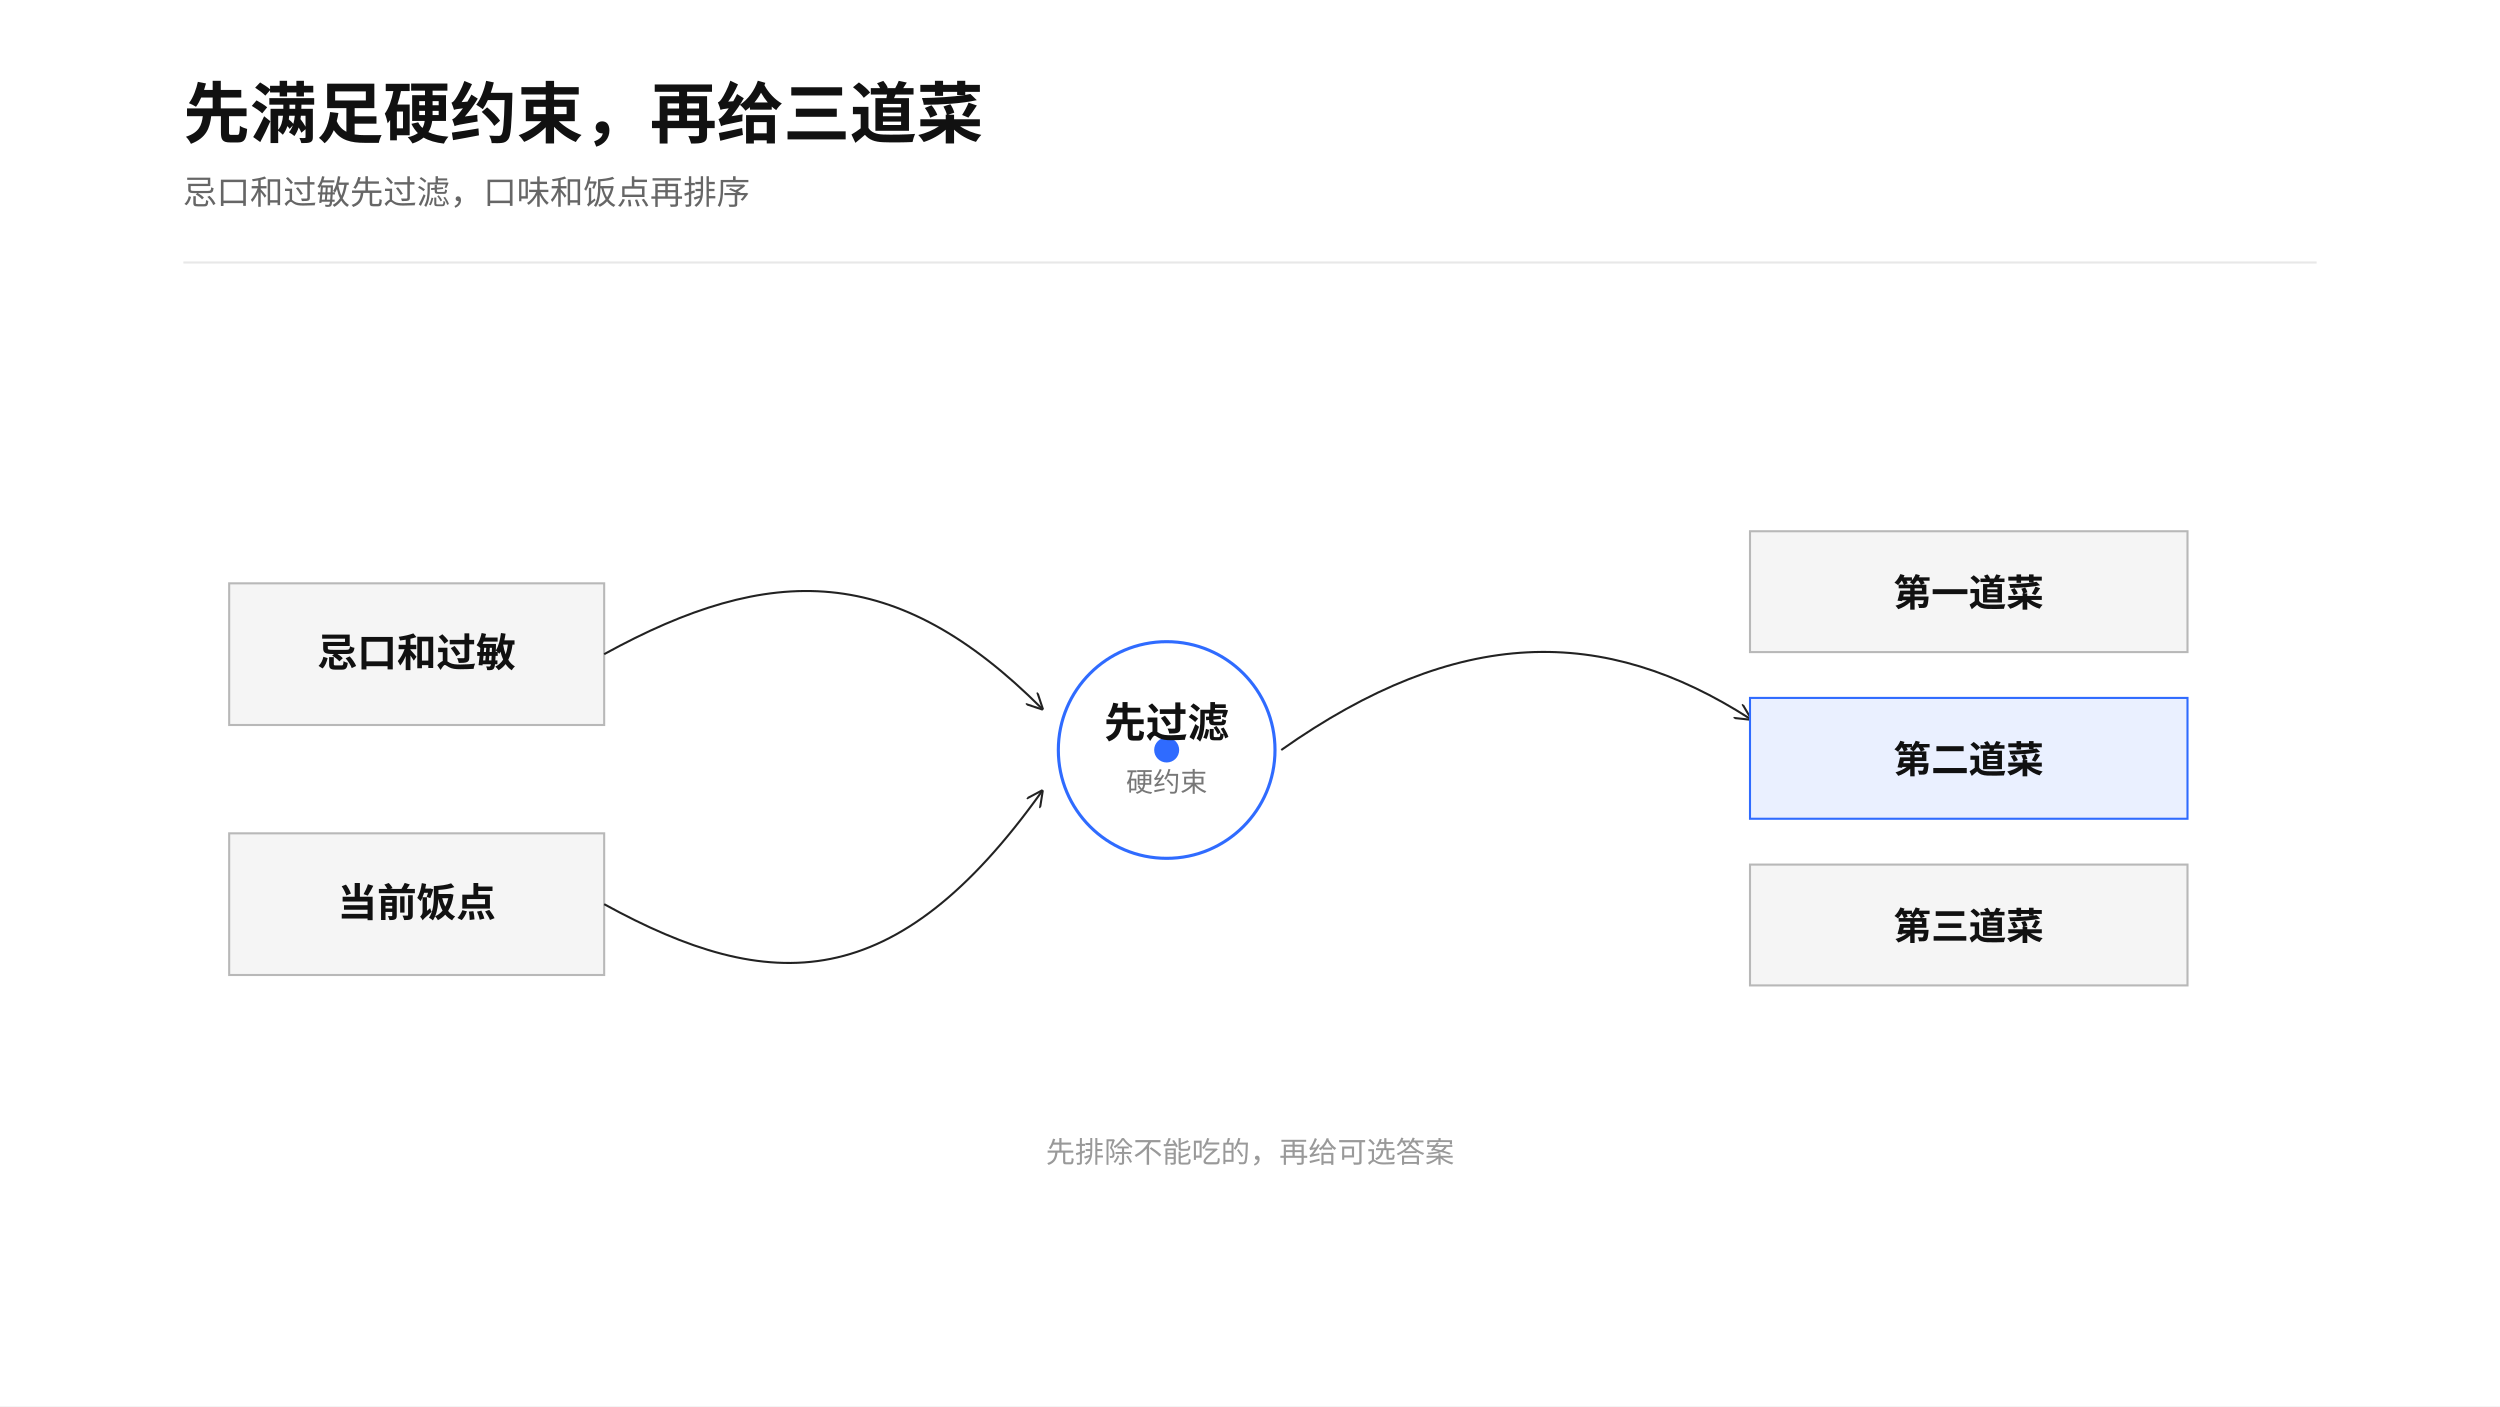
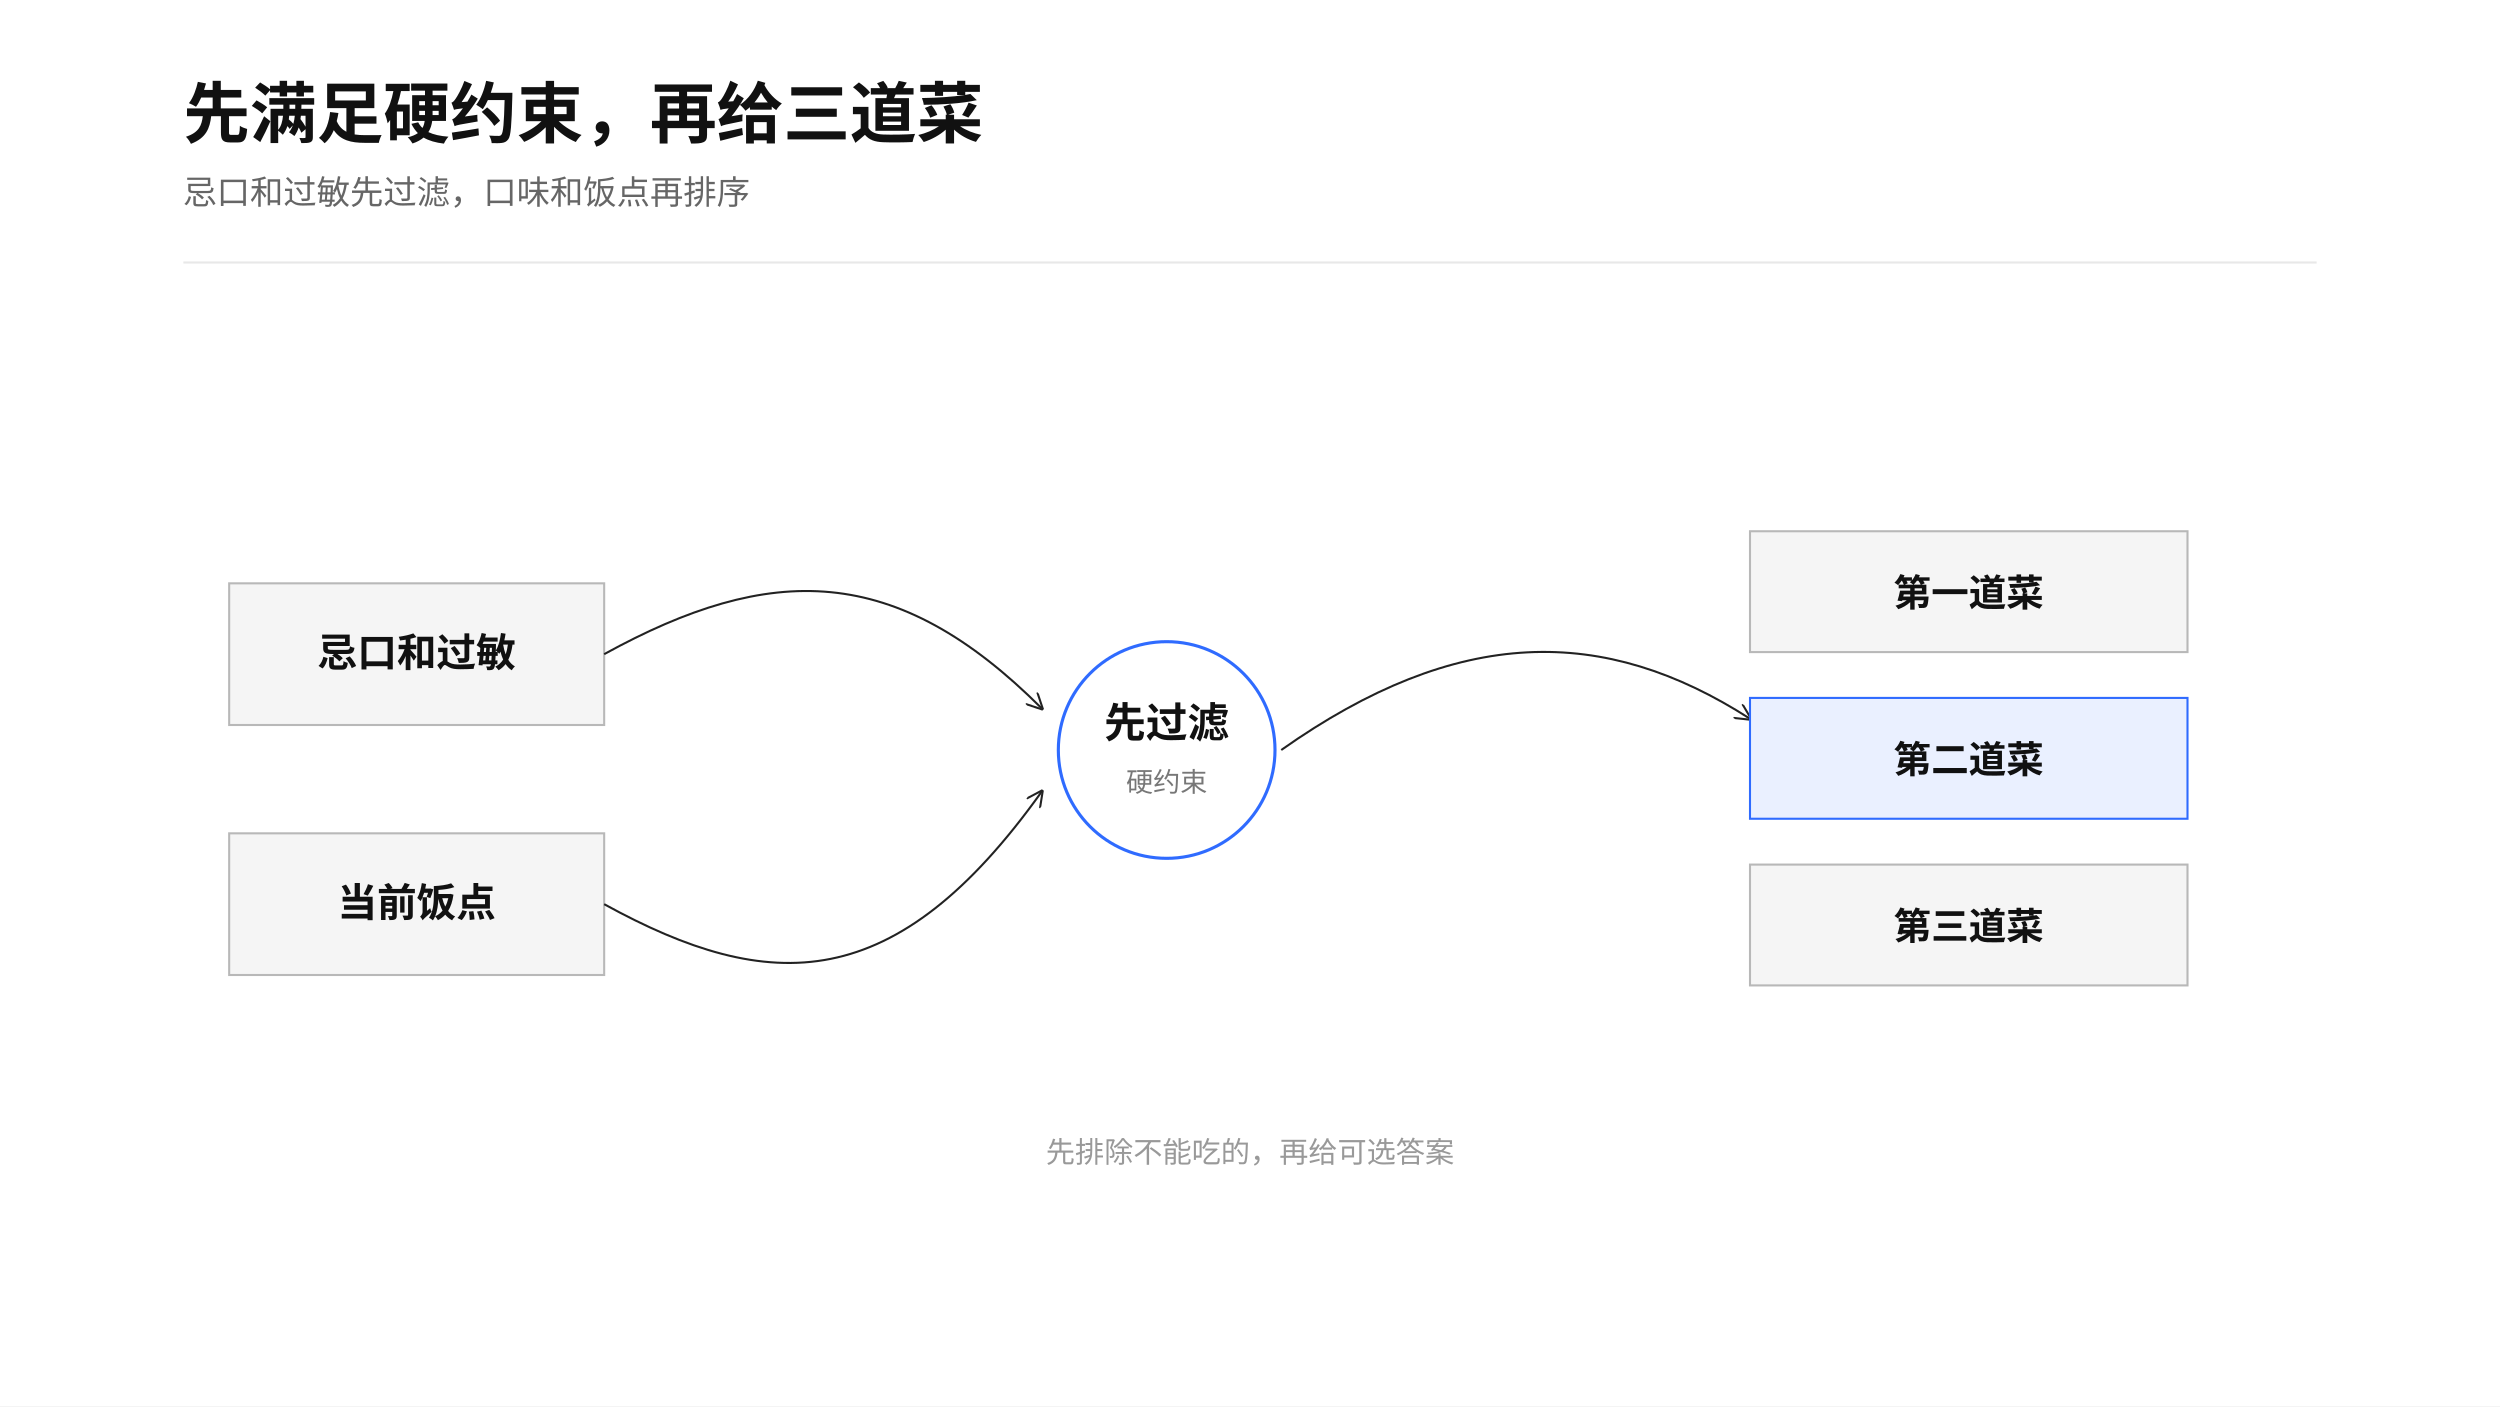
<svg xmlns="http://www.w3.org/2000/svg" width="1200" height="675" viewBox="0 0 1200 675">
  <rect width="1200" height="675" fill="#FFFFFF" />
  <g font-family="PingFang SC, Source Han Sans SC, Arial, sans-serif">
    <defs>
      <marker id="arrow" markerWidth="8" markerHeight="8" refX="7" refY="4" orient="auto" markerUnits="userSpaceOnUse">
        <path d="M0,0 L8,4 L0,8" fill="none" stroke="#222222" stroke-width="1" />
      </marker>
    </defs>
    <text x="88" y="66" fill="#111111" font-size="32" font-weight="600">先满足硬约束，再给三道菜</text>
    <text x="88" y="98" fill="#666666" font-size="16">忌口和过敏先过滤，口味和饭点再排序</text>
    <line x1="88" y1="126" x2="1112" y2="126" stroke="#E8E8E8" stroke-width="1" />
    <rect x="110" y="280" width="180" height="68" fill="#F5F5F5" stroke="#B8B8B8" stroke-width="1" />
    <text x="200" y="320" text-anchor="middle" fill="#111111" font-size="19" font-weight="600">忌口和过敏</text>
    <rect x="110" y="400" width="180" height="68" fill="#F5F5F5" stroke="#B8B8B8" stroke-width="1" />
    <text x="200" y="440" text-anchor="middle" fill="#111111" font-size="19" font-weight="600">当前饭点</text>
    <path d="M290 314 C370 270 430 270 500 340" fill="none" stroke="#222222" stroke-width="1" marker-end="url(#arrow)" />
    <path d="M290 434 C370 478 430 478 500 380" fill="none" stroke="#222222" stroke-width="1" marker-end="url(#arrow)" />
    <circle cx="560" cy="360" r="52" fill="white" stroke="#2F6BFF" stroke-width="1.5" />
-     <circle cx="560" cy="360" r="6" fill="#2F6BFF" />
    <text x="560" y="354" text-anchor="middle" fill="#111111" font-size="20" font-weight="600">先过滤</text>
    <text x="560" y="380" text-anchor="middle" fill="#777777" font-size="13" font-weight="400">硬约束</text>
    <path d="M615 360 C700 300 770 300 840 345" fill="none" stroke="#222222" stroke-width="1" marker-end="url(#arrow)" />
    <rect x="840" y="255" width="210" height="58" fill="#F5F5F5" stroke="#B8B8B8" stroke-width="1" />
    <text x="945" y="291" text-anchor="middle" fill="#111111" font-size="18" font-weight="600">第一道菜</text>
    <rect x="840" y="335" width="210" height="58" fill="#EAF0FF" stroke="#2F6BFF" stroke-width="1" />
    <text x="945" y="371" text-anchor="middle" fill="#111111" font-size="18" font-weight="600">第二道菜</text>
    <rect x="840" y="415" width="210" height="58" fill="#F5F5F5" stroke="#B8B8B8" stroke-width="1" />
    <text x="945" y="451" text-anchor="middle" fill="#111111" font-size="18" font-weight="600">第三道菜</text>
    <text x="600" y="558" text-anchor="middle" fill="#999999" font-size="14" font-weight="400">先排除不能吃的，再给可选答案</text>
  </g>
</svg>
